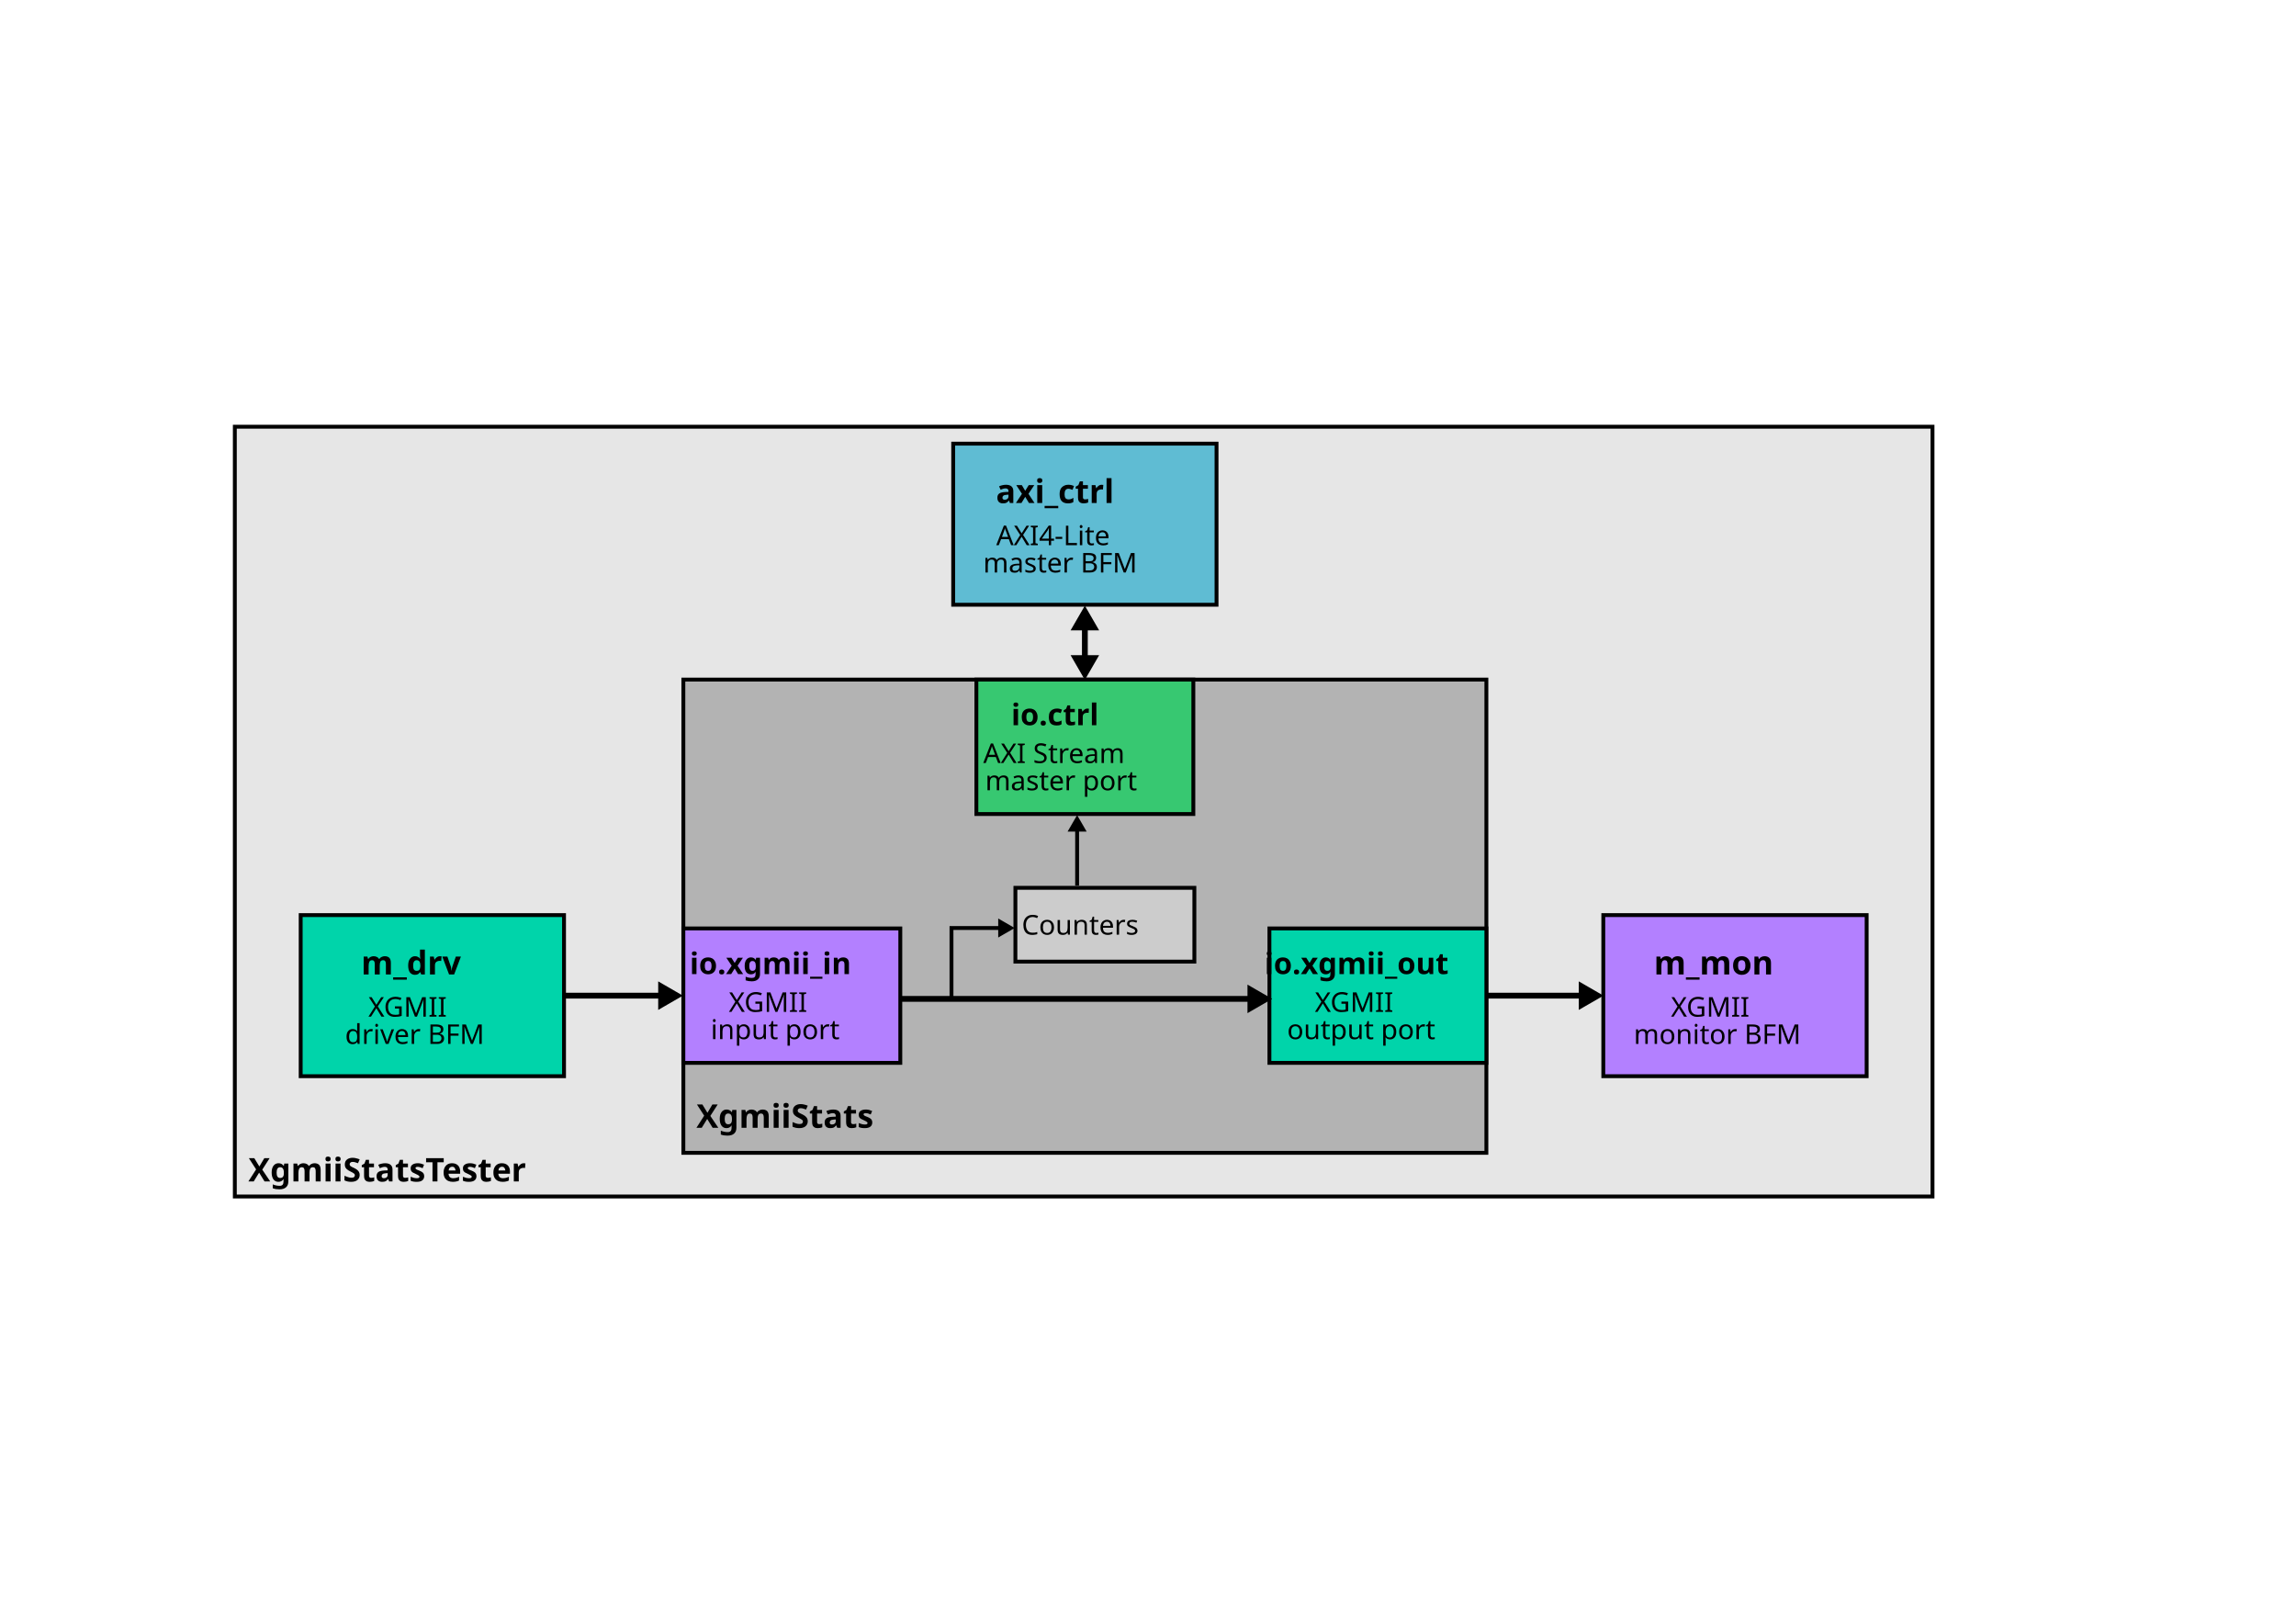
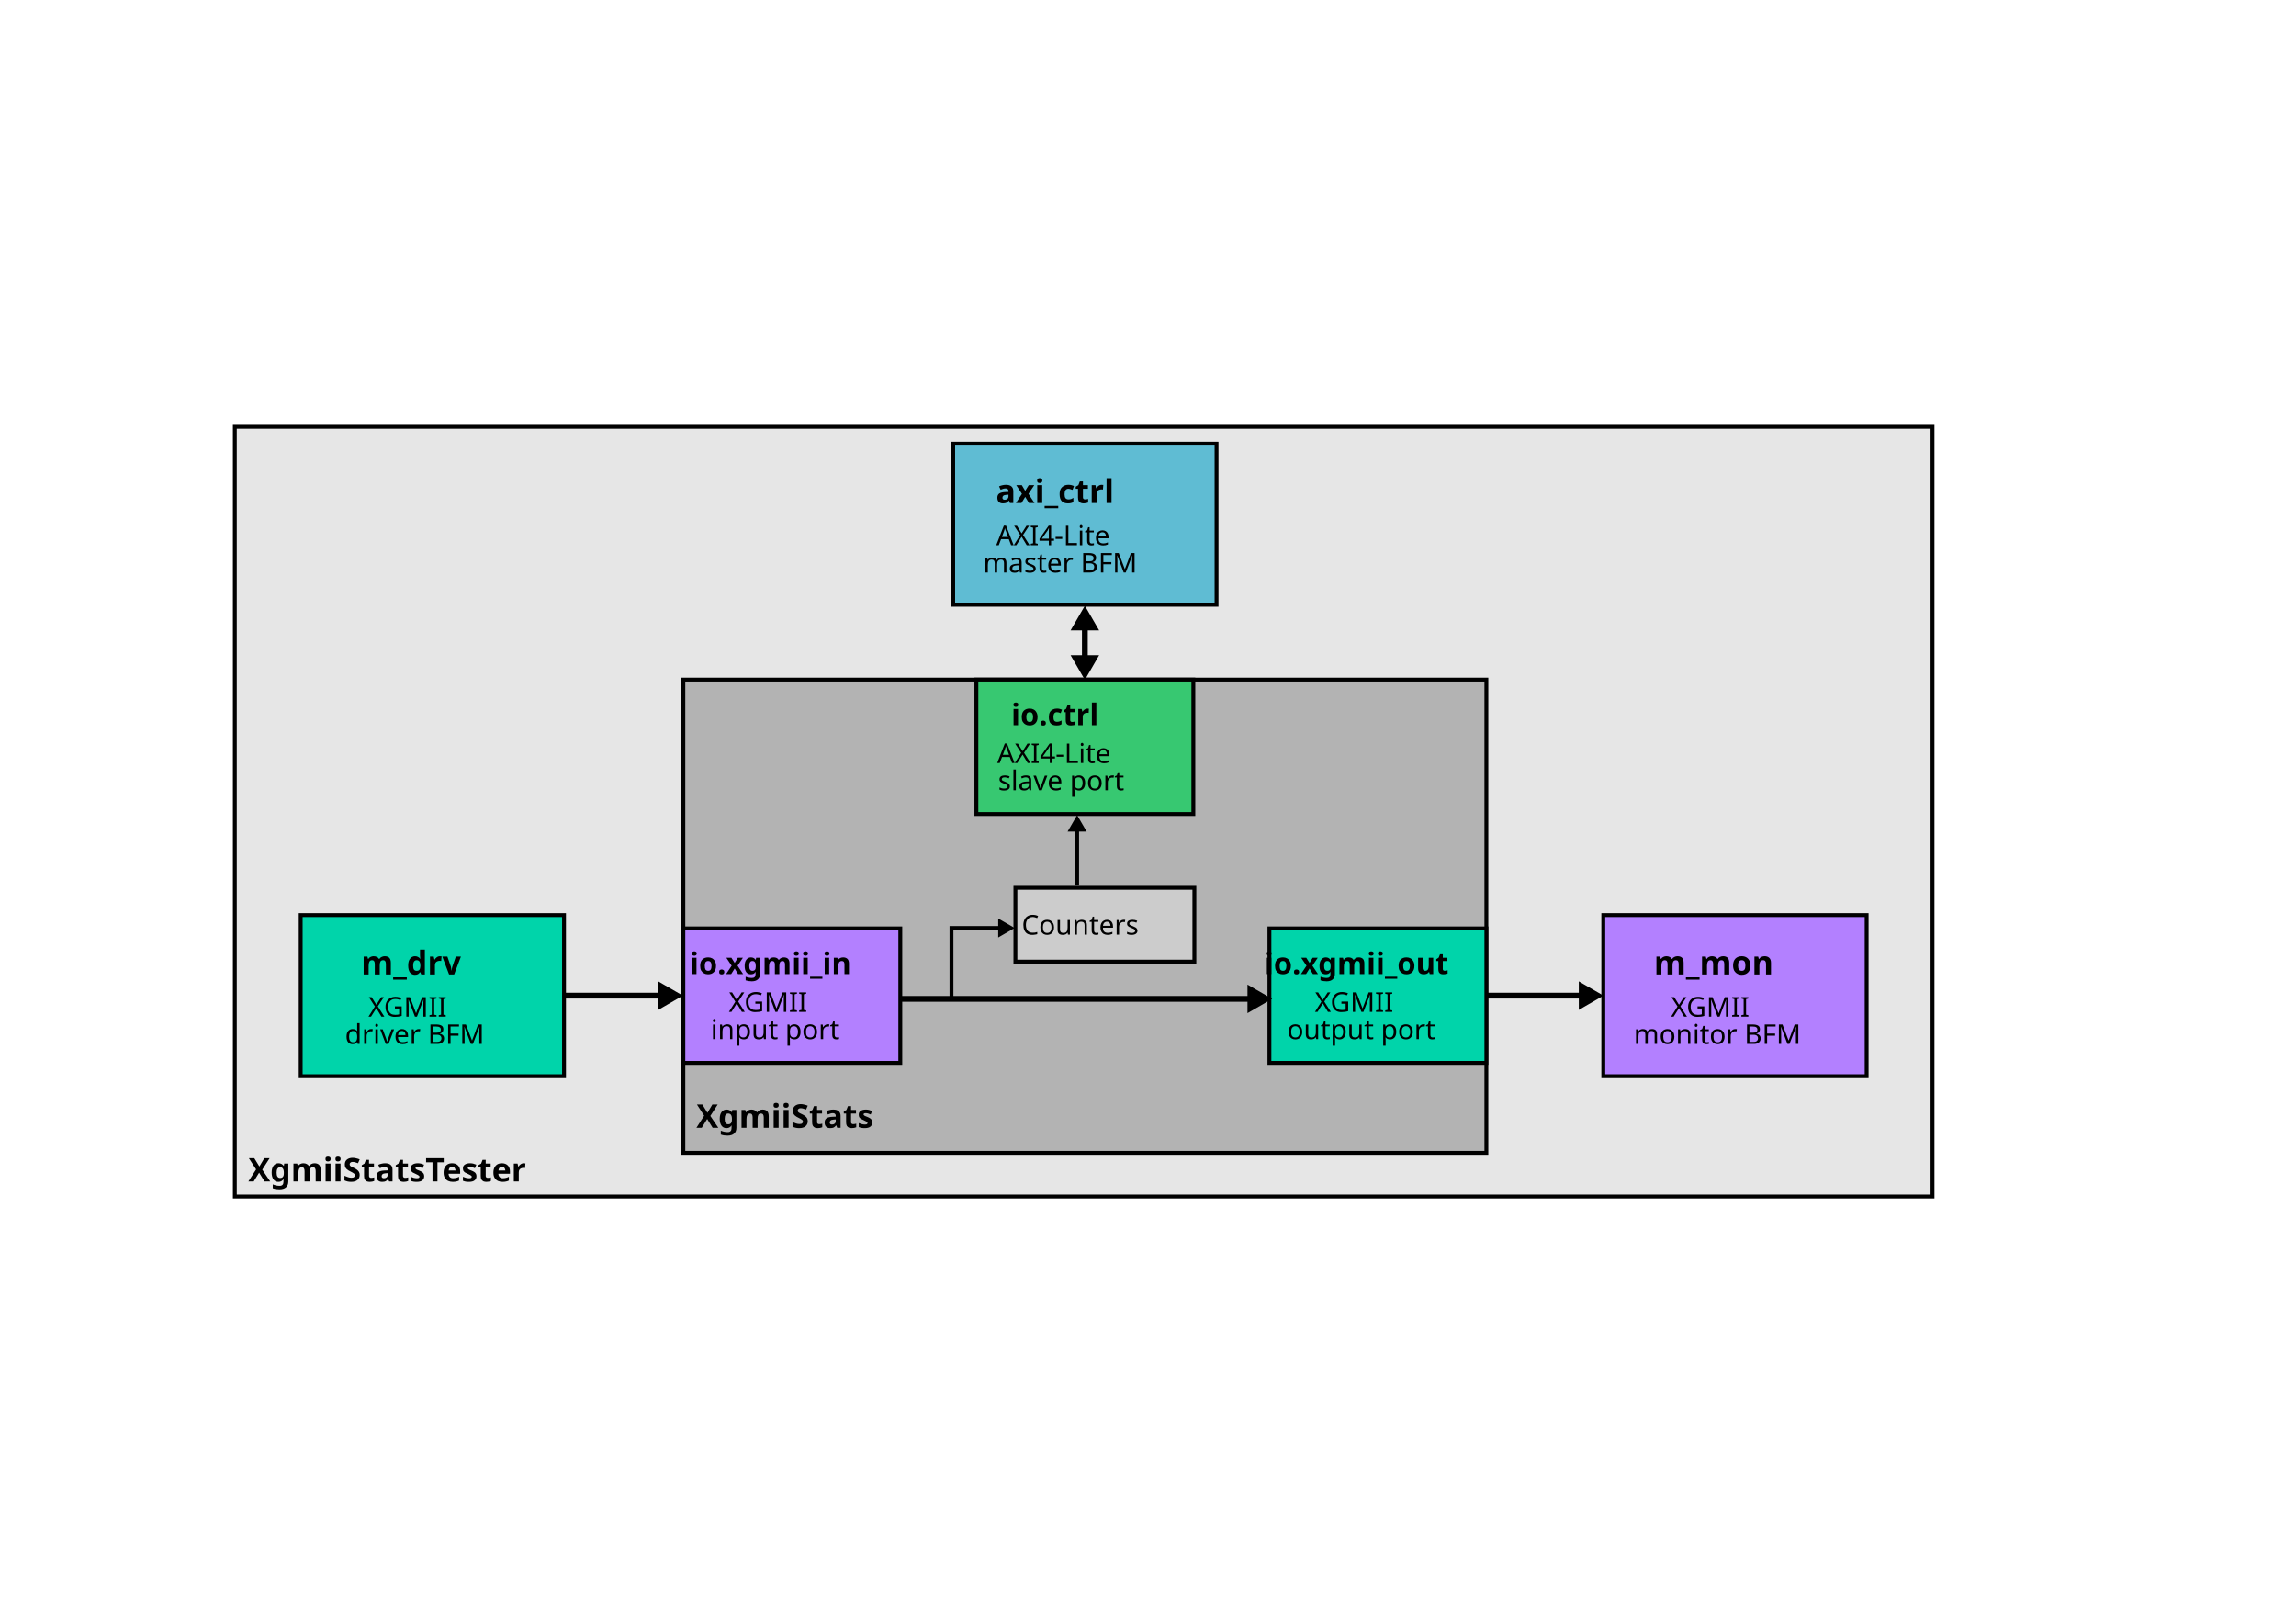
- <svg xmlns="http://www.w3.org/2000/svg" width="297mm" height="210mm" viewBox="0 0 297 210" version="1.1" id="svg8">
+ <svg xmlns="http://www.w3.org/2000/svg" id="svg8" version="1.1" viewBox="0 0 297 210" height="210mm" width="297mm">
  <defs id="defs2">
-     <marker style="overflow:visible" id="marker3328" refX="0.0" refY="0.0" orient="auto">
-       <path transform="scale(-0.4)" style="fill-rule:evenodd;stroke:#000000;stroke-width:1pt;stroke-opacity:1;fill:#000000;fill-opacity:1" d="M 5.77,0.0 L -2.88,5.0 L -2.88,-5.0 L 5.77,0.0 z " id="path3326" />
+     <marker orient="auto" refY="0.0" refX="0.0" id="marker3328" style="overflow:visible">
+       <path id="path3326" d="M 5.77,0.0 L -2.88,5.0 L -2.88,-5.0 L 5.77,0.0 z " style="fill-rule:evenodd;stroke:#000000;stroke-width:1pt;stroke-opacity:1;fill:#000000;fill-opacity:1" transform="scale(-0.4)" />
    </marker>
-     <marker orient="auto" refY="0.0" refX="0.0" id="Arrow2Sstart" style="overflow:visible">
-       <path id="path2976" style="fill-rule:evenodd;stroke-width:0.625;stroke-linejoin:round;stroke:#000000;stroke-opacity:1;fill:#000000;fill-opacity:1" d="M 8.719,4.034 L -2.207,0.016 L 8.719,-4.002 C 6.973,-1.63 6.983,1.616 8.719,4.034 z " transform="scale(0.3) translate(-2.3,0)" />
+     <marker style="overflow:visible" id="Arrow2Sstart" refX="0.0" refY="0.0" orient="auto">
+       <path transform="scale(0.3) translate(-2.3,0)" d="M 8.719,4.034 L -2.207,0.016 L 8.719,-4.002 C 6.973,-1.63 6.983,1.616 8.719,4.034 z " style="fill-rule:evenodd;stroke-width:0.625;stroke-linejoin:round;stroke:#000000;stroke-opacity:1;fill:#000000;fill-opacity:1" id="path2976" />
    </marker>
-     <marker orient="auto" refY="0.0" refX="0.0" id="TriangleInM" style="overflow:visible">
-       <path id="path1908" d="M 5.77,0.0 L -2.88,5.0 L -2.88,-5.0 L 5.77,0.0 z " style="fill-rule:evenodd;stroke:#000000;stroke-width:1pt;stroke-opacity:1;fill:#000000;fill-opacity:1" transform="scale(-0.4)" />
+     <marker style="overflow:visible" id="TriangleInM" refX="0.0" refY="0.0" orient="auto">
+       <path transform="scale(-0.4)" style="fill-rule:evenodd;stroke:#000000;stroke-width:1pt;stroke-opacity:1;fill:#000000;fill-opacity:1" d="M 5.77,0.0 L -2.88,5.0 L -2.88,-5.0 L 5.77,0.0 z " id="path1908" />
    </marker>
-     <marker orient="auto" refY="0.0" refX="0.0" id="TriangleOutM" style="overflow:visible">
-       <path id="path1917" d="M 5.77,0.0 L -2.88,5.0 L -2.88,-5.0 L 5.77,0.0 z " style="fill-rule:evenodd;stroke:#000000;stroke-width:1pt;stroke-opacity:1;fill:#000000;fill-opacity:1" transform="scale(0.4)" />
+     <marker style="overflow:visible" id="TriangleOutM" refX="0.0" refY="0.0" orient="auto">
+       <path transform="scale(0.4)" style="fill-rule:evenodd;stroke:#000000;stroke-width:1pt;stroke-opacity:1;fill:#000000;fill-opacity:1" d="M 5.77,0.0 L -2.88,5.0 L -2.88,-5.0 L 5.77,0.0 z " id="path1917" />
    </marker>
-     <marker orient="auto" refY="0" refX="0" id="TriangleOutM-2" style="overflow:visible">
-       <path id="path1917-6" d="M 5.77,0 -2.88,5 V -5 Z" style="fill:#000000;fill-opacity:1;fill-rule:evenodd;stroke:#000000;stroke-width:1pt;stroke-opacity:1" transform="scale(0.4)" />
+     <marker style="overflow:visible" id="TriangleOutM-2" refX="0" refY="0" orient="auto">
+       <path transform="scale(0.4)" style="fill:#000000;fill-opacity:1;fill-rule:evenodd;stroke:#000000;stroke-width:1pt;stroke-opacity:1" d="M 5.77,0 -2.88,5 V -5 Z" id="path1917-6" />
    </marker>
-     <marker orient="auto" refY="0" refX="0" id="TriangleOutM-2-0" style="overflow:visible">
-       <path id="path1917-6-6" d="M 5.77,0 -2.88,5 V -5 Z" style="fill:#000000;fill-opacity:1;fill-rule:evenodd;stroke:#000000;stroke-width:1pt;stroke-opacity:1" transform="scale(0.4)" />
+     <marker style="overflow:visible" id="TriangleOutM-2-0" refX="0" refY="0" orient="auto">
+       <path transform="scale(0.4)" style="fill:#000000;fill-opacity:1;fill-rule:evenodd;stroke:#000000;stroke-width:1pt;stroke-opacity:1" d="M 5.77,0 -2.88,5 V -5 Z" id="path1917-6-6" />
    </marker>
-     <marker orient="auto" refY="0" refX="0" id="TriangleOutM-2-0-5" style="overflow:visible">
-       <path id="path1917-6-6-9" d="M 5.77,0 -2.88,5 V -5 Z" style="fill:#000000;fill-opacity:1;fill-rule:evenodd;stroke:#000000;stroke-width:1pt;stroke-opacity:1" transform="scale(0.4)" />
+     <marker style="overflow:visible" id="TriangleOutM-2-0-5" refX="0" refY="0" orient="auto">
+       <path transform="scale(0.4)" style="fill:#000000;fill-opacity:1;fill-rule:evenodd;stroke:#000000;stroke-width:1pt;stroke-opacity:1" d="M 5.77,0 -2.88,5 V -5 Z" id="path1917-6-6-9" />
    </marker>
-     <marker orient="auto" refY="0" refX="0" id="TriangleOutM-2-0-5-9" style="overflow:visible">
-       <path id="path1917-6-6-9-0" d="M 5.77,0 -2.88,5 V -5 Z" style="fill:#000000;fill-opacity:1;fill-rule:evenodd;stroke:#000000;stroke-width:1pt;stroke-opacity:1" transform="scale(0.4)" />
+     <marker style="overflow:visible" id="TriangleOutM-2-0-5-9" refX="0" refY="0" orient="auto">
+       <path transform="scale(0.4)" style="fill:#000000;fill-opacity:1;fill-rule:evenodd;stroke:#000000;stroke-width:1pt;stroke-opacity:1" d="M 5.77,0 -2.88,5 V -5 Z" id="path1917-6-6-9-0" />
    </marker>
-     <marker orient="auto" refY="0" refX="0" id="TriangleOutM-3" style="overflow:visible">
-       <path id="path1917-67" d="M 5.77,0 -2.88,5 V -5 Z" style="fill:#000000;fill-opacity:1;fill-rule:evenodd;stroke:#000000;stroke-width:1pt;stroke-opacity:1" transform="scale(0.4)" />
+     <marker style="overflow:visible" id="TriangleOutM-3" refX="0" refY="0" orient="auto">
+       <path transform="scale(0.4)" style="fill:#000000;fill-opacity:1;fill-rule:evenodd;stroke:#000000;stroke-width:1pt;stroke-opacity:1" d="M 5.77,0 -2.88,5 V -5 Z" id="path1917-67" />
    </marker>
  </defs>
-   <g id="layer1" transform="translate(0,-87)">
-     <rect style="fill:#e6e6e6;fill-opacity:1;stroke:#000000;stroke-width:0.5;stroke-miterlimit:4;stroke-dasharray:none;stroke-dashoffset:0;stroke-opacity:1" id="rect815-1" width="219.604" height="99.559" x="30.376" y="142.188" />
-     <rect style="fill:#b3b3b3;fill-opacity:1;stroke:#000000;stroke-width:0.5;stroke-miterlimit:4;stroke-dasharray:none;stroke-dashoffset:0;stroke-opacity:1" id="rect815" width="103.876" height="61.206" x="88.395" y="174.894" />
-     <rect style="fill:#b380ff;fill-opacity:1;stroke:#000000;stroke-width:0.5;stroke-miterlimit:4;stroke-dasharray:none;stroke-dashoffset:0;stroke-opacity:1" id="rect817" width="28.065" height="17.387" x="88.395" y="207.078" />
-     <text xml:space="preserve" style="font-style:normal;font-weight:normal;font-size:4.233px;line-height:125%;font-family:sans-serif;letter-spacing:0px;word-spacing:0px;fill:#000000;fill-opacity:1;stroke:none;stroke-width:0.265px;stroke-linecap:butt;stroke-linejoin:miter;stroke-opacity:1" x="102.418" y="212.981" id="text823" transform="scale(1.000002,0.9999984)">
-       <tspan x="102.418" y="212.981" style="font-weight:bold;font-size:3.881px;line-height:125%;text-align:center;text-anchor:middle;stroke-width:0.265px" id="tspan825">io.xgmii_in</tspan>
+   <g transform="translate(0,-87)" id="layer1">
+     <rect y="142.188" x="30.376" height="99.559" width="219.604" id="rect815-1" style="fill:#e6e6e6;fill-opacity:1;stroke:#000000;stroke-width:0.5;stroke-miterlimit:4;stroke-dasharray:none;stroke-dashoffset:0;stroke-opacity:1" />
+     <rect y="174.894" x="88.395" height="61.206" width="103.876" id="rect815" style="fill:#b3b3b3;fill-opacity:1;stroke:#000000;stroke-width:0.5;stroke-miterlimit:4;stroke-dasharray:none;stroke-dashoffset:0;stroke-opacity:1" />
+     <rect y="207.078" x="88.395" height="17.387" width="28.065" id="rect817" style="fill:#b380ff;fill-opacity:1;stroke:#000000;stroke-width:0.5;stroke-miterlimit:4;stroke-dasharray:none;stroke-dashoffset:0;stroke-opacity:1" />
+     <text transform="scale(1.000002,0.9999984)" id="text823" y="212.981" x="102.418" style="font-style:normal;font-weight:normal;font-size:4.233px;line-height:125%;font-family:sans-serif;letter-spacing:0px;word-spacing:0px;fill:#000000;fill-opacity:1;stroke:none;stroke-width:0.265px;stroke-linecap:butt;stroke-linejoin:miter;stroke-opacity:1" xml:space="preserve">
+       <tspan id="tspan825" style="font-weight:bold;font-size:3.881px;line-height:125%;text-align:center;text-anchor:middle;stroke-width:0.265px" y="212.981" x="102.418">io.xgmii_in</tspan>
    </text>
-     <text xml:space="preserve" style="font-style:normal;font-weight:normal;font-size:3.528px;line-height:100%;font-family:sans-serif;letter-spacing:0px;word-spacing:0px;fill:#000000;fill-opacity:1;stroke:none;stroke-width:0.265px;stroke-linecap:butt;stroke-linejoin:miter;stroke-opacity:1" x="102.564" y="217.868" id="text913" transform="scale(1.000002,0.9999984)">
-       <tspan id="tspan911" x="102.564" y="217.868" style="text-align:center;text-anchor:middle;stroke-width:0.265px">XGMII</tspan>
-       <tspan x="102.564" y="221.395" style="text-align:center;text-anchor:middle;stroke-width:0.265px" id="tspan915">input port</tspan>
+     <text transform="scale(1.000002,0.9999984)" id="text913" y="217.868" x="102.564" style="font-style:normal;font-weight:normal;font-size:3.528px;line-height:100%;font-family:sans-serif;letter-spacing:0px;word-spacing:0px;fill:#000000;fill-opacity:1;stroke:none;stroke-width:0.265px;stroke-linecap:butt;stroke-linejoin:miter;stroke-opacity:1" xml:space="preserve">
+       <tspan style="text-align:center;text-anchor:middle;stroke-width:0.265px" y="217.868" x="102.564" id="tspan911">XGMII</tspan>
+       <tspan id="tspan915" style="text-align:center;text-anchor:middle;stroke-width:0.265px" y="221.395" x="102.564">input port</tspan>
    </text>
-     <rect style="fill:#00d4aa;fill-opacity:1;stroke:#000000;stroke-width:0.5;stroke-miterlimit:4;stroke-dasharray:none;stroke-dashoffset:0;stroke-opacity:1" id="rect817-7-2" width="28.065" height="17.387" x="164.206" y="207.078" />
-     <text xml:space="preserve" style="font-style:normal;font-weight:normal;font-size:4.233px;line-height:125%;font-family:sans-serif;letter-spacing:0px;word-spacing:0px;fill:#000000;fill-opacity:1;stroke:none;stroke-width:0.265px;stroke-linecap:butt;stroke-linejoin:miter;stroke-opacity:1" x="178.229" y="212.981" id="text823-0-6" transform="scale(1.000002,0.9999984)">
-       <tspan x="178.229" y="212.981" style="font-weight:bold;font-size:3.881px;line-height:125%;text-align:center;text-anchor:middle;stroke-width:0.265px" id="tspan825-9-1">io.xgmii_out</tspan>
+     <rect y="207.078" x="164.206" height="17.387" width="28.065" id="rect817-7-2" style="fill:#00d4aa;fill-opacity:1;stroke:#000000;stroke-width:0.5;stroke-miterlimit:4;stroke-dasharray:none;stroke-dashoffset:0;stroke-opacity:1" />
+     <text transform="scale(1.000002,0.9999984)" id="text823-0-6" y="212.981" x="178.229" style="font-style:normal;font-weight:normal;font-size:4.233px;line-height:125%;font-family:sans-serif;letter-spacing:0px;word-spacing:0px;fill:#000000;fill-opacity:1;stroke:none;stroke-width:0.265px;stroke-linecap:butt;stroke-linejoin:miter;stroke-opacity:1" xml:space="preserve">
+       <tspan id="tspan825-9-1" style="font-weight:bold;font-size:3.881px;line-height:125%;text-align:center;text-anchor:middle;stroke-width:0.265px" y="212.981" x="178.229">io.xgmii_out</tspan>
    </text>
-     <text xml:space="preserve" style="font-style:normal;font-weight:normal;font-size:3.528px;line-height:100%;font-family:sans-serif;letter-spacing:0px;word-spacing:0px;fill:#000000;fill-opacity:1;stroke:none;stroke-width:0.265px;stroke-linecap:butt;stroke-linejoin:miter;stroke-opacity:1" x="178.375" y="217.868" id="text913-3-8" transform="scale(1.000002,0.9999984)">
-       <tspan id="tspan911-6-7" x="178.375" y="217.868" style="text-align:center;text-anchor:middle;stroke-width:0.265px">XGMII</tspan>
-       <tspan x="178.375" y="221.395" style="text-align:center;text-anchor:middle;stroke-width:0.265px" id="tspan915-0-9">output port</tspan>
+     <text transform="scale(1.000002,0.9999984)" id="text913-3-8" y="217.868" x="178.375" style="font-style:normal;font-weight:normal;font-size:3.528px;line-height:100%;font-family:sans-serif;letter-spacing:0px;word-spacing:0px;fill:#000000;fill-opacity:1;stroke:none;stroke-width:0.265px;stroke-linecap:butt;stroke-linejoin:miter;stroke-opacity:1" xml:space="preserve">
+       <tspan style="text-align:center;text-anchor:middle;stroke-width:0.265px" y="217.868" x="178.375" id="tspan911-6-7">XGMII</tspan>
+       <tspan id="tspan915-0-9" style="text-align:center;text-anchor:middle;stroke-width:0.265px" y="221.395" x="178.375">output port</tspan>
    </text>
-     <g id="g1381" transform="matrix(1.000003,0,0,1,-6.598822,22.56108)">
-       <rect y="152.333" x="132.899" height="17.387" width="28.065" id="rect817-7-2-8" style="fill:#37c871;fill-opacity:1;stroke:#000000;stroke-width:0.5;stroke-miterlimit:4;stroke-dasharray:none;stroke-dashoffset:0;stroke-opacity:1" />
-       <text id="text823-0-6-9" y="158.236" x="146.922" style="font-style:normal;font-weight:normal;font-size:4.233px;line-height:125%;font-family:sans-serif;letter-spacing:0px;word-spacing:0px;fill:#000000;fill-opacity:1;stroke:none;stroke-width:0.265px;stroke-linecap:butt;stroke-linejoin:miter;stroke-opacity:1" xml:space="preserve">
-         <tspan id="tspan825-9-1-7" style="font-weight:bold;font-size:3.881px;line-height:125%;text-align:center;text-anchor:middle;stroke-width:0.265px" y="158.236" x="146.922">io.ctrl</tspan>
+     <g transform="matrix(1.000003,0,0,1,-6.598822,22.56108)" id="g1381">
+       <rect style="fill:#37c871;fill-opacity:1;stroke:#000000;stroke-width:0.5;stroke-miterlimit:4;stroke-dasharray:none;stroke-dashoffset:0;stroke-opacity:1" id="rect817-7-2-8" width="28.065" height="17.387" x="132.899" y="152.333" />
+       <text xml:space="preserve" style="font-style:normal;font-weight:normal;font-size:4.233px;line-height:125%;font-family:sans-serif;letter-spacing:0px;word-spacing:0px;fill:#000000;fill-opacity:1;stroke:none;stroke-width:0.265px;stroke-linecap:butt;stroke-linejoin:miter;stroke-opacity:1" x="146.922" y="158.236" id="text823-0-6-9">
+         <tspan x="146.922" y="158.236" style="font-weight:bold;font-size:3.881px;line-height:125%;text-align:center;text-anchor:middle;stroke-width:0.265px" id="tspan825-9-1-7">io.ctrl</tspan>
      </text>
-       <text id="text913-3-8-3" y="163.123" x="147.068" style="font-style:normal;font-weight:normal;font-size:3.528px;line-height:100%;font-family:sans-serif;letter-spacing:0px;word-spacing:0px;fill:#000000;fill-opacity:1;stroke:none;stroke-width:0.265px;stroke-linecap:butt;stroke-linejoin:miter;stroke-opacity:1" xml:space="preserve">
-         <tspan style="text-align:center;text-anchor:middle;stroke-width:0.265px" y="163.123" x="147.068" id="tspan911-6-7-6">AXI Stream</tspan>
-         <tspan id="tspan915-0-9-1" style="text-align:center;text-anchor:middle;stroke-width:0.265px" y="166.65" x="147.068">master port</tspan>
+       <text xml:space="preserve" style="font-style:normal;font-weight:normal;font-size:3.528px;line-height:100%;font-family:sans-serif;letter-spacing:0px;word-spacing:0px;fill:#000000;fill-opacity:1;stroke:none;stroke-width:0.265px;stroke-linecap:butt;stroke-linejoin:miter;stroke-opacity:1" x="147.068" y="163.123" id="text913-3-8-3">
+         <tspan id="tspan911-6-7-6" x="147.068" y="163.123" style="text-align:center;text-anchor:middle;stroke-width:0.265px">AXI4-Lite</tspan>
+         <tspan x="147.068" y="166.65" style="text-align:center;text-anchor:middle;stroke-width:0.265px" id="tspan915-0-9-1">slave port</tspan>
      </text>
    </g>
-     <text xml:space="preserve" style="font-style:normal;font-weight:normal;font-size:3.528px;line-height:100%;font-family:sans-serif;letter-spacing:0px;word-spacing:0px;fill:#000000;fill-opacity:1;stroke:none;stroke-width:0.265px;stroke-linecap:butt;stroke-linejoin:miter;stroke-opacity:1" x="90.09" y="232.862" id="text1063-2" transform="scale(1.000002,0.9999984)">
-       <tspan id="tspan1061-9" x="90.09" y="232.862" style="font-weight:bold;font-size:4.233px;stroke-width:0.265px">XgmiiStats</tspan>
+     <text transform="scale(1.000002,0.9999984)" id="text1063-2" y="232.862" x="90.09" style="font-style:normal;font-weight:normal;font-size:3.528px;line-height:100%;font-family:sans-serif;letter-spacing:0px;word-spacing:0px;fill:#000000;fill-opacity:1;stroke:none;stroke-width:0.265px;stroke-linecap:butt;stroke-linejoin:miter;stroke-opacity:1" xml:space="preserve">
+       <tspan style="font-weight:bold;font-size:4.233px;stroke-width:0.265px" y="232.862" x="90.09" id="tspan1061-9">XgmiiStats</tspan>
    </text>
-     <rect style="fill:#00d4aa;fill-opacity:1;stroke:#000000;stroke-width:0.5;stroke-miterlimit:4;stroke-dasharray:none;stroke-dashoffset:0;stroke-opacity:1" id="rect819" width="34.065" height="20.836" x="38.895" y="205.353" />
-     <text xml:space="preserve" style="font-style:normal;font-weight:normal;font-size:3.528px;line-height:100%;font-family:sans-serif;letter-spacing:0px;word-spacing:0px;fill:#000000;fill-opacity:1;stroke:none;stroke-width:0.265px;stroke-linecap:butt;stroke-linejoin:miter;stroke-opacity:1" x="55.941" y="218.488" id="text1145">
-       <tspan id="tspan1143" x="55.941" y="218.488" style="text-align:center;text-anchor:middle;stroke-width:0.265px">XGMII</tspan>
-       <tspan x="55.941" y="222.016" style="text-align:center;text-anchor:middle;stroke-width:0.265px" id="tspan1147">driver BFM</tspan>
+     <rect y="205.353" x="38.895" height="20.836" width="34.065" id="rect819" style="fill:#00d4aa;fill-opacity:1;stroke:#000000;stroke-width:0.5;stroke-miterlimit:4;stroke-dasharray:none;stroke-dashoffset:0;stroke-opacity:1" />
+     <text id="text1145" y="218.488" x="55.941" style="font-style:normal;font-weight:normal;font-size:3.528px;line-height:100%;font-family:sans-serif;letter-spacing:0px;word-spacing:0px;fill:#000000;fill-opacity:1;stroke:none;stroke-width:0.265px;stroke-linecap:butt;stroke-linejoin:miter;stroke-opacity:1" xml:space="preserve">
+       <tspan style="text-align:center;text-anchor:middle;stroke-width:0.265px" y="218.488" x="55.941" id="tspan1143">XGMII</tspan>
+       <tspan id="tspan1147" style="text-align:center;text-anchor:middle;stroke-width:0.265px" y="222.016" x="55.941">driver BFM</tspan>
    </text>
-     <text xml:space="preserve" style="font-style:normal;font-weight:normal;font-size:4.233px;line-height:125%;font-family:sans-serif;letter-spacing:0px;word-spacing:0px;fill:#000000;fill-opacity:1;stroke:none;stroke-width:0.265px;stroke-linecap:butt;stroke-linejoin:miter;stroke-opacity:1" x="55.92" y="213.032" id="text823-03">
-       <tspan x="55.92" y="213.032" style="font-weight:bold;font-size:4.233px;line-height:125%;text-align:center;text-anchor:middle;stroke-width:0.265px" id="tspan825-6">m_drv</tspan>
+     <text id="text823-03" y="213.032" x="55.92" style="font-style:normal;font-weight:normal;font-size:4.233px;line-height:125%;font-family:sans-serif;letter-spacing:0px;word-spacing:0px;fill:#000000;fill-opacity:1;stroke:none;stroke-width:0.265px;stroke-linecap:butt;stroke-linejoin:miter;stroke-opacity:1" xml:space="preserve">
+       <tspan id="tspan825-6" style="font-weight:bold;font-size:4.233px;line-height:125%;text-align:center;text-anchor:middle;stroke-width:0.265px" y="213.032" x="55.92">m_drv</tspan>
    </text>
-     <rect style="fill:#b380ff;fill-opacity:1;stroke:#000000;stroke-width:0.5;stroke-miterlimit:4;stroke-dasharray:none;stroke-dashoffset:0;stroke-opacity:1" id="rect819-8-2" width="34.065" height="20.836" x="207.395" y="205.353" />
-     <text xml:space="preserve" style="font-style:normal;font-weight:normal;font-size:3.528px;line-height:100%;font-family:sans-serif;letter-spacing:0px;word-spacing:0px;fill:#000000;fill-opacity:1;stroke:none;stroke-width:0.265px;stroke-linecap:butt;stroke-linejoin:miter;stroke-opacity:1" x="224.441" y="218.488" id="text1145-8-0">
-       <tspan id="tspan1143-4-6" x="224.441" y="218.488" style="text-align:center;text-anchor:middle;stroke-width:0.265px">XGMII</tspan>
-       <tspan x="224.441" y="222.016" style="text-align:center;text-anchor:middle;stroke-width:0.265px" id="tspan1147-3-8">monitor BFM</tspan>
+     <rect y="205.353" x="207.395" height="20.836" width="34.065" id="rect819-8-2" style="fill:#b380ff;fill-opacity:1;stroke:#000000;stroke-width:0.5;stroke-miterlimit:4;stroke-dasharray:none;stroke-dashoffset:0;stroke-opacity:1" />
+     <text id="text1145-8-0" y="218.488" x="224.441" style="font-style:normal;font-weight:normal;font-size:3.528px;line-height:100%;font-family:sans-serif;letter-spacing:0px;word-spacing:0px;fill:#000000;fill-opacity:1;stroke:none;stroke-width:0.265px;stroke-linecap:butt;stroke-linejoin:miter;stroke-opacity:1" xml:space="preserve">
+       <tspan style="text-align:center;text-anchor:middle;stroke-width:0.265px" y="218.488" x="224.441" id="tspan1143-4-6">XGMII</tspan>
+       <tspan id="tspan1147-3-8" style="text-align:center;text-anchor:middle;stroke-width:0.265px" y="222.016" x="224.441">monitor BFM</tspan>
    </text>
-     <text xml:space="preserve" style="font-style:normal;font-weight:normal;font-size:4.233px;line-height:125%;font-family:sans-serif;letter-spacing:0px;word-spacing:0px;fill:#000000;fill-opacity:1;stroke:none;stroke-width:0.265px;stroke-linecap:butt;stroke-linejoin:miter;stroke-opacity:1" x="224.42" y="213.032" id="text823-03-1-9">
-       <tspan x="224.42" y="213.032" style="font-weight:bold;font-size:4.233px;line-height:125%;text-align:center;text-anchor:middle;stroke-width:0.265px" id="tspan825-6-4-2">m_mon</tspan>
+     <text id="text823-03-1-9" y="213.032" x="224.42" style="font-style:normal;font-weight:normal;font-size:4.233px;line-height:125%;font-family:sans-serif;letter-spacing:0px;word-spacing:0px;fill:#000000;fill-opacity:1;stroke:none;stroke-width:0.265px;stroke-linecap:butt;stroke-linejoin:miter;stroke-opacity:1" xml:space="preserve">
+       <tspan id="tspan825-6-4-2" style="font-weight:bold;font-size:4.233px;line-height:125%;text-align:center;text-anchor:middle;stroke-width:0.265px" y="213.032" x="224.42">m_mon</tspan>
    </text>
-     <g id="g1768" transform="translate(-13.59387,21.69646)">
-       <rect y="122.681" x="136.894" height="20.836" width="34.065" id="rect819-8-2-6-7" style="fill:#5fbcd3;fill-opacity:1;stroke:#000000;stroke-width:0.5;stroke-miterlimit:4;stroke-dasharray:none;stroke-dashoffset:0;stroke-opacity:1" />
-       <text id="text1145-8-0-4-1" y="135.816" x="153.94" style="font-style:normal;font-weight:normal;font-size:3.528px;line-height:100%;font-family:sans-serif;letter-spacing:0px;word-spacing:0px;fill:#000000;fill-opacity:1;stroke:none;stroke-width:0.265px;stroke-linecap:butt;stroke-linejoin:miter;stroke-opacity:1" xml:space="preserve">
-         <tspan style="text-align:center;text-anchor:middle;stroke-width:0.265px" y="135.816" x="153.94" id="tspan1143-4-6-9-7">AXI4-Lite</tspan>
-         <tspan id="tspan1147-3-8-5-2" style="text-align:center;text-anchor:middle;stroke-width:0.265px" y="139.344" x="153.94">master BFM</tspan>
+     <g transform="translate(-13.59387,21.69646)" id="g1768">
+       <rect style="fill:#5fbcd3;fill-opacity:1;stroke:#000000;stroke-width:0.5;stroke-miterlimit:4;stroke-dasharray:none;stroke-dashoffset:0;stroke-opacity:1" id="rect819-8-2-6-7" width="34.065" height="20.836" x="136.894" y="122.681" />
+       <text xml:space="preserve" style="font-style:normal;font-weight:normal;font-size:3.528px;line-height:100%;font-family:sans-serif;letter-spacing:0px;word-spacing:0px;fill:#000000;fill-opacity:1;stroke:none;stroke-width:0.265px;stroke-linecap:butt;stroke-linejoin:miter;stroke-opacity:1" x="153.94" y="135.816" id="text1145-8-0-4-1">
+         <tspan id="tspan1143-4-6-9-7" x="153.94" y="135.816" style="text-align:center;text-anchor:middle;stroke-width:0.265px">AXI4-Lite</tspan>
+         <tspan x="153.94" y="139.344" style="text-align:center;text-anchor:middle;stroke-width:0.265px" id="tspan1147-3-8-5-2">master BFM</tspan>
      </text>
-       <text id="text823-03-1-9-0-7" y="130.361" x="153.92" style="font-style:normal;font-weight:normal;font-size:4.233px;line-height:125%;font-family:sans-serif;letter-spacing:0px;word-spacing:0px;fill:#000000;fill-opacity:1;stroke:none;stroke-width:0.265px;stroke-linecap:butt;stroke-linejoin:miter;stroke-opacity:1" xml:space="preserve">
-         <tspan id="tspan825-6-4-2-4-2" style="font-weight:bold;font-size:4.233px;line-height:125%;text-align:center;text-anchor:middle;stroke-width:0.265px" y="130.361" x="153.92">axi_ctrl</tspan>
+       <text xml:space="preserve" style="font-style:normal;font-weight:normal;font-size:4.233px;line-height:125%;font-family:sans-serif;letter-spacing:0px;word-spacing:0px;fill:#000000;fill-opacity:1;stroke:none;stroke-width:0.265px;stroke-linecap:butt;stroke-linejoin:miter;stroke-opacity:1" x="153.92" y="130.361" id="text823-03-1-9-0-7">
+         <tspan x="153.92" y="130.361" style="font-weight:bold;font-size:4.233px;line-height:125%;text-align:center;text-anchor:middle;stroke-width:0.265px" id="tspan825-6-4-2-4-2">axi_ctrl</tspan>
      </text>
    </g>
-     <path style="fill:none;fill-rule:evenodd;stroke:#000000;stroke-width:0.75;stroke-linecap:butt;stroke-linejoin:miter;stroke-miterlimit:4;stroke-dasharray:none;stroke-opacity:1;marker-end:url(#TriangleOutM)" d="M 73.119,215.771 H 86.206" id="path1770" />
-     <path style="fill:none;fill-rule:evenodd;stroke:#000000;stroke-width:0.75;stroke-linecap:butt;stroke-linejoin:miter;stroke-miterlimit:4;stroke-dasharray:none;stroke-opacity:1;marker-end:url(#TriangleOutM-2-0)" d="m 192.203,215.771 h 13.087" id="path1770-1-1" />
-     <path style="fill:none;fill-rule:evenodd;stroke:#000000;stroke-width:0.75;stroke-linecap:butt;stroke-linejoin:miter;stroke-miterlimit:4;stroke-dasharray:none;stroke-opacity:1;marker-start:url(#TriangleInM);marker-end:url(#TriangleOutM-2-0-5-9)" d="m 140.333,167.465 v 5.337" id="path1770-1-1-4-9" />
-     <text xml:space="preserve" style="font-style:normal;font-weight:normal;font-size:3.528px;line-height:100%;font-family:sans-serif;letter-spacing:0px;word-spacing:0px;fill:#000000;fill-opacity:1;stroke:none;stroke-width:0.265px;stroke-linecap:butt;stroke-linejoin:miter;stroke-opacity:1" x="32.13" y="239.808" id="text1063-2-7" transform="scale(1.000002,0.9999984)">
-       <tspan id="tspan1061-9-7" x="32.13" y="239.808" style="font-weight:bold;font-size:4.233px;stroke-width:0.265px">XgmiiStatsTester</tspan>
+     <path id="path1770" d="M 73.119,215.771 H 86.206" style="fill:none;fill-rule:evenodd;stroke:#000000;stroke-width:0.75;stroke-linecap:butt;stroke-linejoin:miter;stroke-miterlimit:4;stroke-dasharray:none;stroke-opacity:1;marker-end:url(#TriangleOutM)" />
+     <path id="path1770-1-1" d="m 192.203,215.771 h 13.087" style="fill:none;fill-rule:evenodd;stroke:#000000;stroke-width:0.75;stroke-linecap:butt;stroke-linejoin:miter;stroke-miterlimit:4;stroke-dasharray:none;stroke-opacity:1;marker-end:url(#TriangleOutM-2-0)" />
+     <path id="path1770-1-1-4-9" d="m 140.333,167.465 v 5.337" style="fill:none;fill-rule:evenodd;stroke:#000000;stroke-width:0.75;stroke-linecap:butt;stroke-linejoin:miter;stroke-miterlimit:4;stroke-dasharray:none;stroke-opacity:1;marker-start:url(#TriangleInM);marker-end:url(#TriangleOutM-2-0-5-9)" />
+     <text transform="scale(1.000002,0.9999984)" id="text1063-2-7" y="239.808" x="32.13" style="font-style:normal;font-weight:normal;font-size:3.528px;line-height:100%;font-family:sans-serif;letter-spacing:0px;word-spacing:0px;fill:#000000;fill-opacity:1;stroke:none;stroke-width:0.265px;stroke-linecap:butt;stroke-linejoin:miter;stroke-opacity:1" xml:space="preserve">
+       <tspan style="font-weight:bold;font-size:4.233px;stroke-width:0.265px" y="239.808" x="32.13" id="tspan1061-9-7">XgmiiStatsTester</tspan>
    </text>
-     <path style="fill:none;fill-rule:evenodd;stroke:#000000;stroke-width:0.75;stroke-linecap:butt;stroke-linejoin:miter;stroke-miterlimit:4;stroke-dasharray:none;stroke-opacity:1;marker-end:url(#TriangleOutM-3)" d="M 116.462,216.189 H 162.433" id="path1770-5" />
-     <rect y="201.826" x="131.347" height="9.544" width="23.151" id="rect817-3" style="fill:#cccccc;fill-opacity:1;stroke:#000000;stroke-width:0.5;stroke-miterlimit:4;stroke-dasharray:none;stroke-dashoffset:0;stroke-opacity:1" />
-     <text transform="scale(1.000002,0.9999984)" id="text913-5" y="207.882" x="142.02" style="font-style:normal;font-weight:normal;font-size:3.528px;line-height:100%;font-family:sans-serif;letter-spacing:0px;word-spacing:0px;fill:#000000;fill-opacity:1;stroke:none;stroke-width:0.265px;stroke-linecap:butt;stroke-linejoin:miter;stroke-opacity:1" xml:space="preserve">
-       <tspan id="tspan915-2" style="text-align:center;text-anchor:middle;stroke-width:0.265px" y="207.882" x="142.02">Counters</tspan>
+     <path id="path1770-5" d="M 116.462,216.189 H 162.433" style="fill:none;fill-rule:evenodd;stroke:#000000;stroke-width:0.75;stroke-linecap:butt;stroke-linejoin:miter;stroke-miterlimit:4;stroke-dasharray:none;stroke-opacity:1;marker-end:url(#TriangleOutM-3)" />
+     <rect style="fill:#cccccc;fill-opacity:1;stroke:#000000;stroke-width:0.5;stroke-miterlimit:4;stroke-dasharray:none;stroke-dashoffset:0;stroke-opacity:1" id="rect817-3" width="23.151" height="9.544" x="131.347" y="201.826" />
+     <text xml:space="preserve" style="font-style:normal;font-weight:normal;font-size:3.528px;line-height:100%;font-family:sans-serif;letter-spacing:0px;word-spacing:0px;fill:#000000;fill-opacity:1;stroke:none;stroke-width:0.265px;stroke-linecap:butt;stroke-linejoin:miter;stroke-opacity:1" x="142.02" y="207.882" id="text913-5" transform="scale(1.000002,0.9999984)">
+       <tspan x="142.02" y="207.882" style="text-align:center;text-anchor:middle;stroke-width:0.265px" id="tspan915-2">Counters</tspan>
    </text>
-     <path style="fill:none;fill-rule:evenodd;stroke:#000000;stroke-width:0.5;stroke-linecap:butt;stroke-linejoin:miter;stroke-miterlimit:4;stroke-dasharray:none;stroke-opacity:1;marker-end:url(#TriangleOutM-2-0-5)" d="m 123.079,216.142 v -9.119 h 6.756" id="path2944" />
-     <path style="fill:none;fill-rule:evenodd;stroke:#000000;stroke-width:0.5;stroke-linecap:butt;stroke-linejoin:miter;stroke-opacity:1;marker-end:url(#TriangleOutM-2)" d="m 139.331,201.542 v -7.701" id="path3318" />
+     <path id="path2944" d="m 123.079,216.142 v -9.119 h 6.756" style="fill:none;fill-rule:evenodd;stroke:#000000;stroke-width:0.5;stroke-linecap:butt;stroke-linejoin:miter;stroke-miterlimit:4;stroke-dasharray:none;stroke-opacity:1;marker-end:url(#TriangleOutM-2-0-5)" />
+     <path id="path3318" d="m 139.331,201.542 v -7.701" style="fill:none;fill-rule:evenodd;stroke:#000000;stroke-width:0.5;stroke-linecap:butt;stroke-linejoin:miter;stroke-opacity:1;marker-end:url(#TriangleOutM-2)" />
  </g>
</svg>
